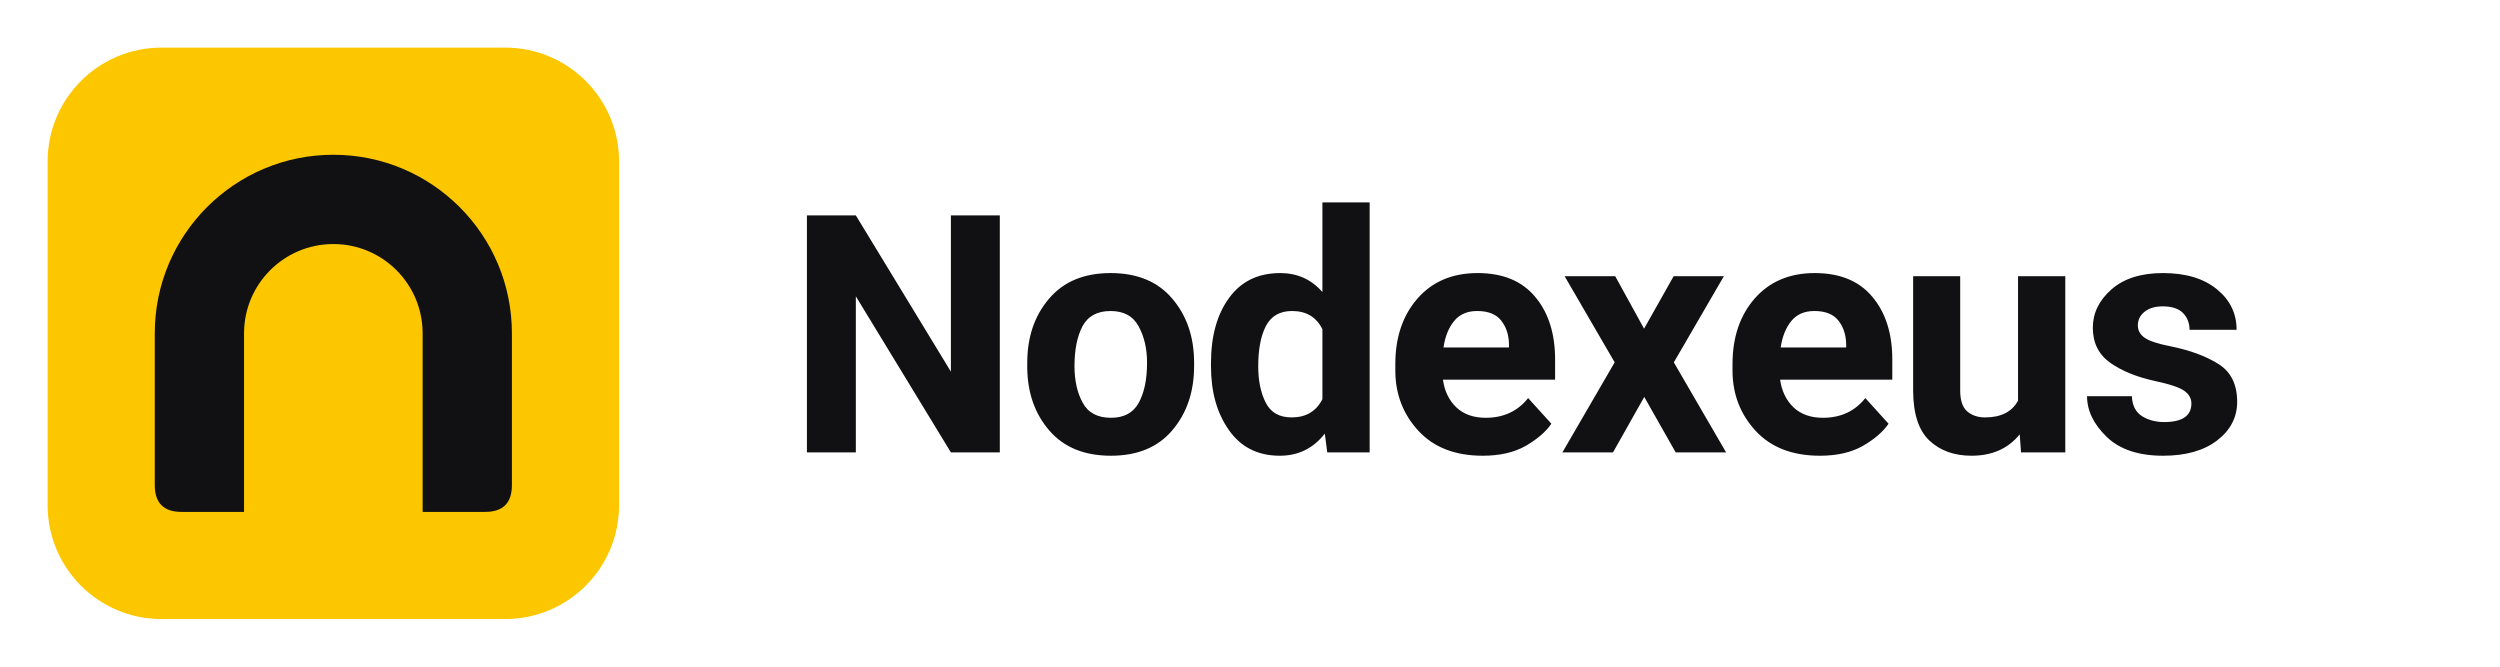
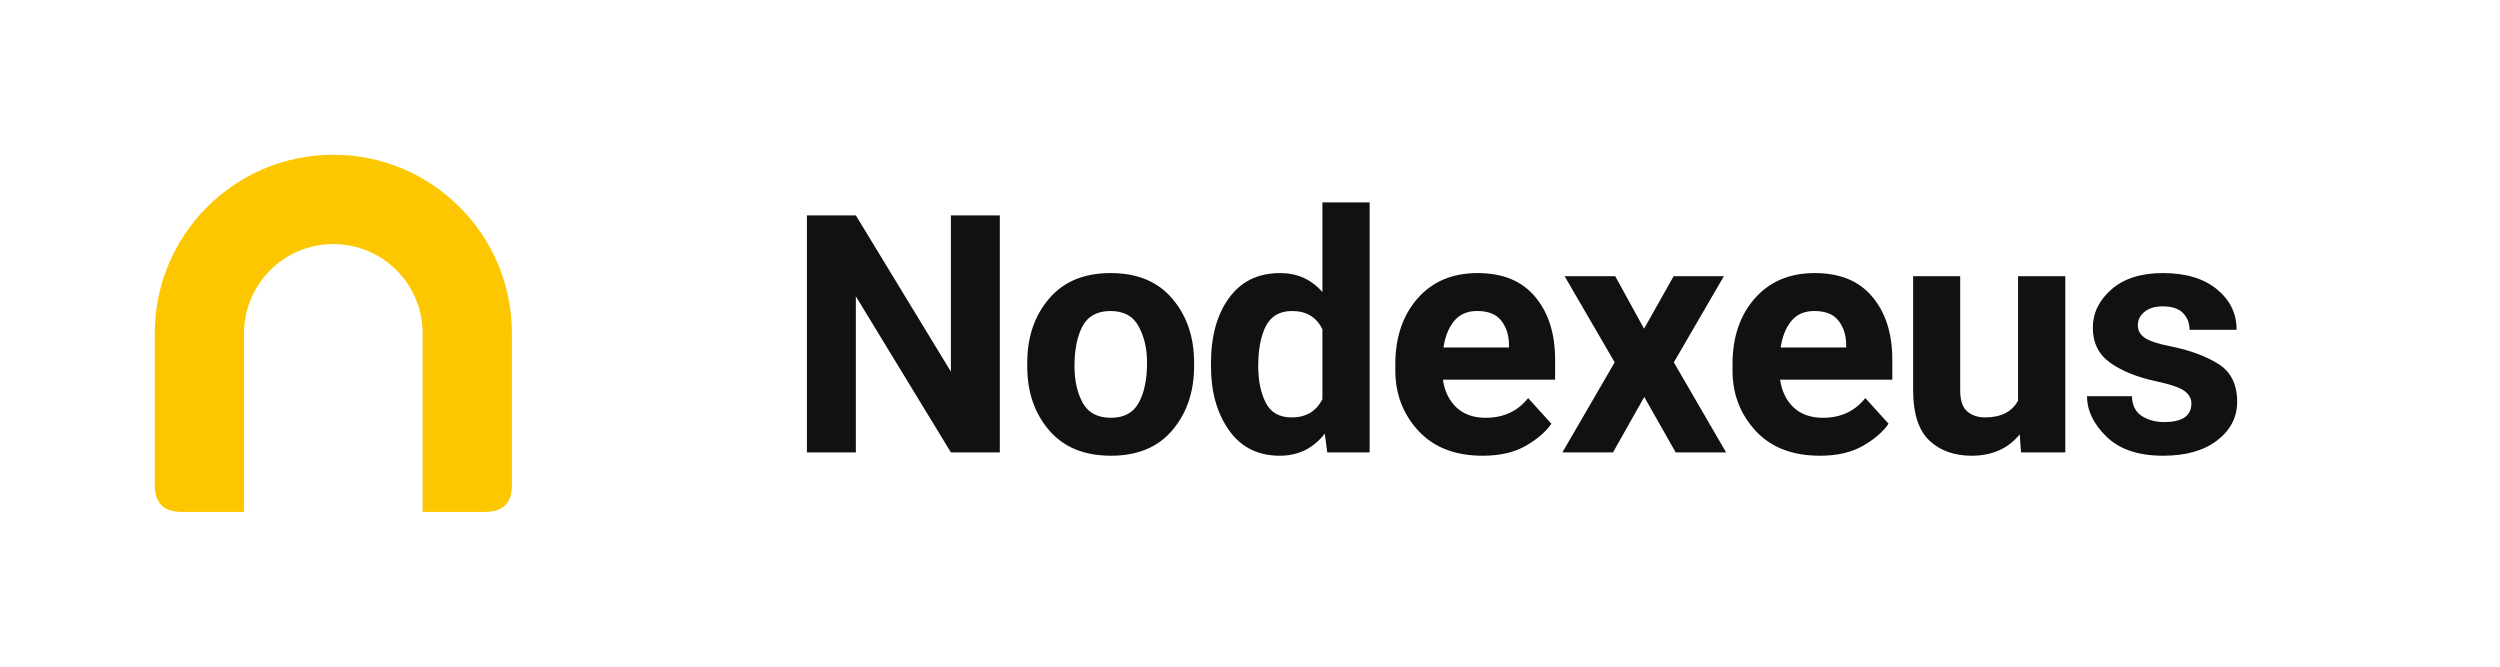
<svg xmlns="http://www.w3.org/2000/svg" viewBox="0 0 210 56">
  <g id="icon" transform="translate(4,4) scale(0.1875)">
-     <rect x="0" y="0" width="256" height="256" rx="51" ry="51" fill="#fdc700" />
    <g transform="translate(48,48)">
-       <path fill="#111114" d="M0,80 L0,148 Q0,160 12,160 L40,160 L40,80 A40,40 0 0 1 120,80 L120,160 L148,160 Q160,160 160,148 L160,80 A80,80 0 0 0 0,80 Z" />
+       <path fill="#fdc700" d="M0,80 L0,148 Q0,160 12,160 L40,160 L40,80 A40,40 0 0 1 120,80 L120,160 L148,160 Q160,160 160,148 L160,80 A80,80 0 0 0 0,80 Z" />
    </g>
  </g>
  <text id="wordmark" x="66" y="38" font-family="GeistSans, -apple-system, BlinkMacSystemFont, 'Segoe UI', Roboto, Helvetica, Arial, sans-serif" font-weight="700" font-size="28" letter-spacing="-0.4" fill="#111114">Nodexeus</text>
</svg>
